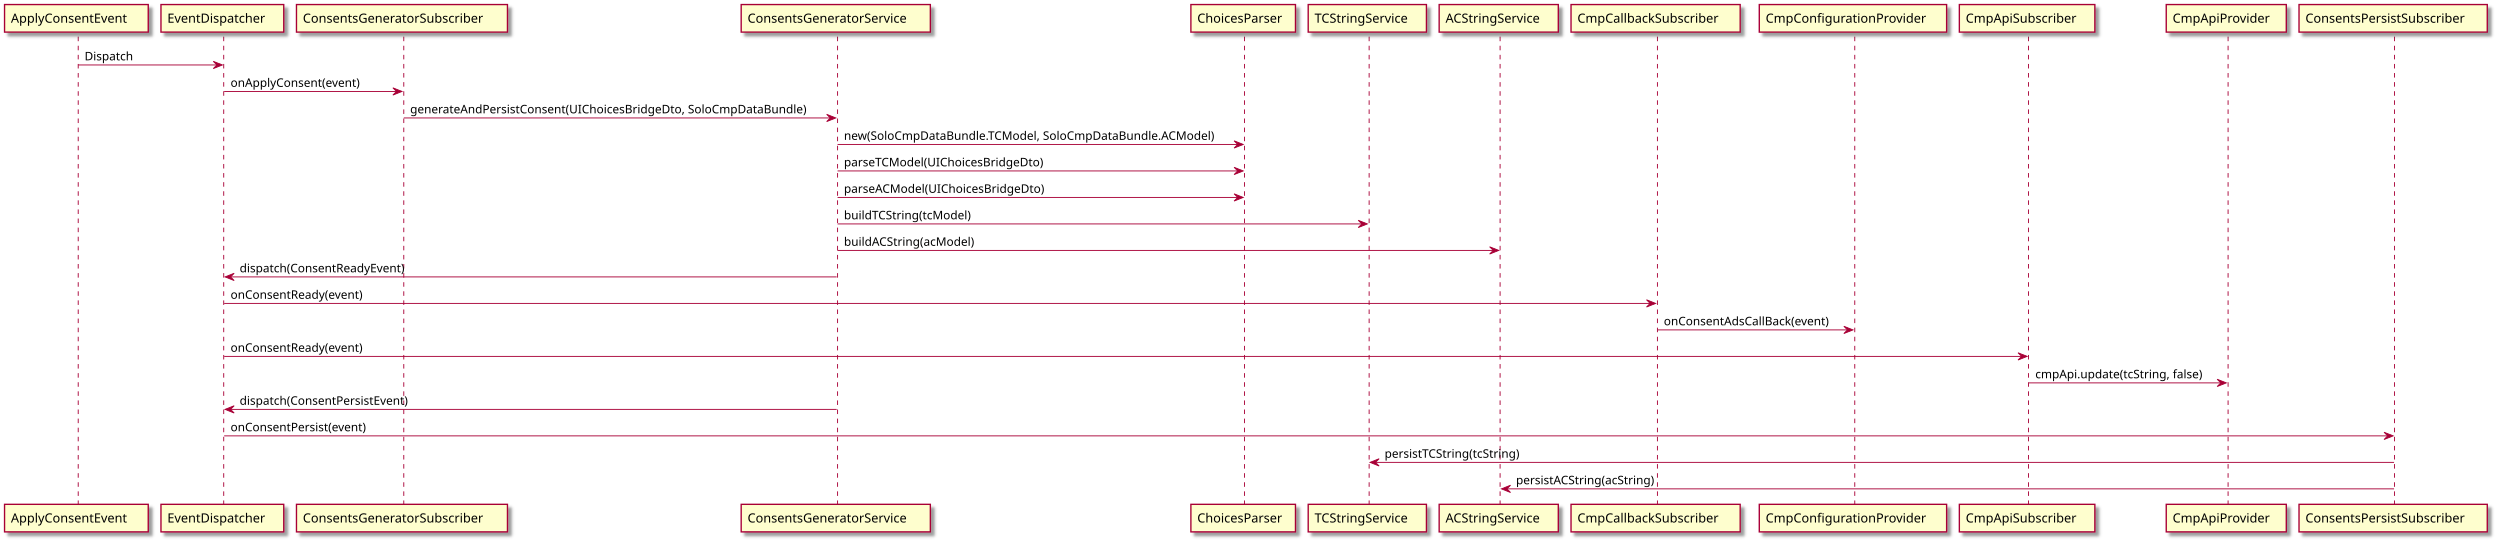
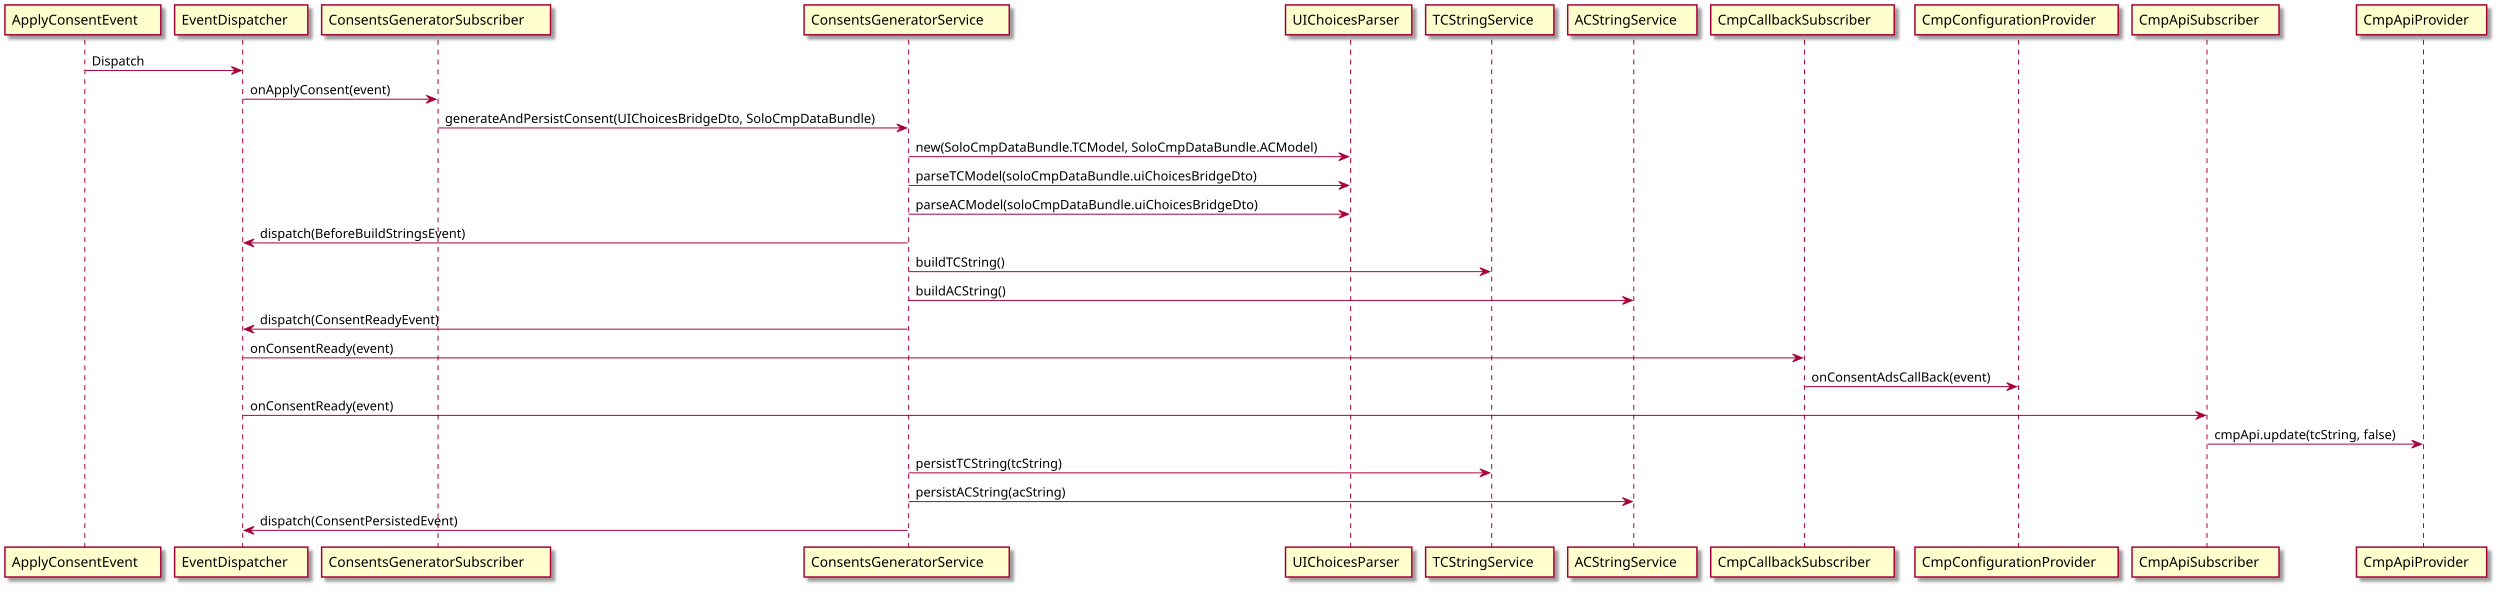
- <svg xmlns="http://www.w3.org/2000/svg" contentScriptType="application/ecmascript" contentStyleType="text/css" height="598px" preserveAspectRatio="none" style="width:2749px;height:598px;background:#FFFFFF;" version="1.1" viewBox="0 0 2749 598" width="2749px" zoomAndPan="magnify">
+ <svg xmlns="http://www.w3.org/2000/svg" contentScriptType="application/ecmascript" contentStyleType="text/css" height="598px" preserveAspectRatio="none" style="width:2534px;height:598px;background:#FFFFFF;" version="1.1" viewBox="0 0 2534 598" width="2534px" zoomAndPan="magnify">
  <defs>
-     <filter height="300%" id="fwwl07gqy86yp" width="300%" x="-1" y="-1">
+     <filter height="300%" id="fpwt3wydbrq07" width="300%" x="-1" y="-1">
      <feGaussianBlur result="blurOut" stdDeviation="2.0" />
      <feColorMatrix in="blurOut" result="blurOut2" type="matrix" values="0 0 0 0 0 0 0 0 0 0 0 0 0 0 0 0 0 0 .4 0" />
      <feOffset dx="4.0" dy="4.0" in="blurOut2" result="blurOut3" />
      <feBlend in="SourceGraphic" in2="blurOut3" mode="normal" />
    </filter>
  </defs>
  <g>
    <line style="stroke:#A80036;stroke-width:1.0;stroke-dasharray:5.0,5.0;" x1="86" x2="86" y1="40.297" y2="555.555" />
    <line style="stroke:#A80036;stroke-width:1.0;stroke-dasharray:5.0,5.0;" x1="246" x2="246" y1="40.297" y2="555.555" />
    <line style="stroke:#A80036;stroke-width:1.0;stroke-dasharray:5.0,5.0;" x1="444" x2="444" y1="40.297" y2="555.555" />
    <line style="stroke:#A80036;stroke-width:1.0;stroke-dasharray:5.0,5.0;" x1="921" x2="921" y1="40.297" y2="555.555" />
-     <line style="stroke:#A80036;stroke-width:1.0;stroke-dasharray:5.0,5.0;" x1="1368.5" x2="1368.5" y1="40.297" y2="555.555" />
-     <line style="stroke:#A80036;stroke-width:1.0;stroke-dasharray:5.0,5.0;" x1="1505.5" x2="1505.5" y1="40.297" y2="555.555" />
-     <line style="stroke:#A80036;stroke-width:1.0;stroke-dasharray:5.0,5.0;" x1="1649.5" x2="1649.5" y1="40.297" y2="555.555" />
-     <line style="stroke:#A80036;stroke-width:1.0;stroke-dasharray:5.0,5.0;" x1="1822.5" x2="1822.5" y1="40.297" y2="555.555" />
-     <line style="stroke:#A80036;stroke-width:1.0;stroke-dasharray:5.0,5.0;" x1="2039.5" x2="2039.5" y1="40.297" y2="555.555" />
-     <line style="stroke:#A80036;stroke-width:1.0;stroke-dasharray:5.0,5.0;" x1="2230.5" x2="2230.5" y1="40.297" y2="555.555" />
-     <line style="stroke:#A80036;stroke-width:1.0;stroke-dasharray:5.0,5.0;" x1="2450" x2="2450" y1="40.297" y2="555.555" />
-     <line style="stroke:#A80036;stroke-width:1.0;stroke-dasharray:5.0,5.0;" x1="2633" x2="2633" y1="40.297" y2="555.555" />
-     <rect fill="#FEFECE" filter="url(#fwwl07gqy86yp)" height="30.297" style="stroke:#A80036;stroke-width:1.5;" width="158" x="5" y="5" />
+     <line style="stroke:#A80036;stroke-width:1.0;stroke-dasharray:5.0,5.0;" x1="1369" x2="1369" y1="40.297" y2="555.555" />
+     <line style="stroke:#A80036;stroke-width:1.0;stroke-dasharray:5.0,5.0;" x1="1512" x2="1512" y1="40.297" y2="555.555" />
+     <line style="stroke:#A80036;stroke-width:1.0;stroke-dasharray:5.0,5.0;" x1="1656" x2="1656" y1="40.297" y2="555.555" />
+     <line style="stroke:#A80036;stroke-width:1.0;stroke-dasharray:5.0,5.0;" x1="1829" x2="1829" y1="40.297" y2="555.555" />
+     <line style="stroke:#A80036;stroke-width:1.0;stroke-dasharray:5.0,5.0;" x1="2046" x2="2046" y1="40.297" y2="555.555" />
+     <line style="stroke:#A80036;stroke-width:1.0;stroke-dasharray:5.0,5.0;" x1="2237" x2="2237" y1="40.297" y2="555.555" />
+     <line style="stroke:#A80036;stroke-width:1.0;stroke-dasharray:5.0,5.0;" x1="2456.5" x2="2456.5" y1="40.297" y2="555.555" />
+     <rect fill="#FEFECE" filter="url(#fpwt3wydbrq07)" height="30.297" style="stroke:#A80036;stroke-width:1.5;" width="158" x="5" y="5" />
    <text fill="#000000" font-family="sans-serif" font-size="14" lengthAdjust="spacing" textLength="144" x="12" y="24.995">ApplyConsentEvent</text>
-     <rect fill="#FEFECE" filter="url(#fwwl07gqy86yp)" height="30.297" style="stroke:#A80036;stroke-width:1.5;" width="158" x="5" y="554.555" />
+     <rect fill="#FEFECE" filter="url(#fpwt3wydbrq07)" height="30.297" style="stroke:#A80036;stroke-width:1.5;" width="158" x="5" y="554.555" />
    <text fill="#000000" font-family="sans-serif" font-size="14" lengthAdjust="spacing" textLength="144" x="12" y="574.55">ApplyConsentEvent</text>
-     <rect fill="#FEFECE" filter="url(#fwwl07gqy86yp)" height="30.297" style="stroke:#A80036;stroke-width:1.5;" width="135" x="177" y="5" />
+     <rect fill="#FEFECE" filter="url(#fpwt3wydbrq07)" height="30.297" style="stroke:#A80036;stroke-width:1.5;" width="135" x="177" y="5" />
    <text fill="#000000" font-family="sans-serif" font-size="14" lengthAdjust="spacing" textLength="121" x="184" y="24.995">EventDispatcher</text>
-     <rect fill="#FEFECE" filter="url(#fwwl07gqy86yp)" height="30.297" style="stroke:#A80036;stroke-width:1.5;" width="135" x="177" y="554.555" />
+     <rect fill="#FEFECE" filter="url(#fpwt3wydbrq07)" height="30.297" style="stroke:#A80036;stroke-width:1.5;" width="135" x="177" y="554.555" />
    <text fill="#000000" font-family="sans-serif" font-size="14" lengthAdjust="spacing" textLength="121" x="184" y="574.55">EventDispatcher</text>
-     <rect fill="#FEFECE" filter="url(#fwwl07gqy86yp)" height="30.297" style="stroke:#A80036;stroke-width:1.5;" width="232" x="326" y="5" />
+     <rect fill="#FEFECE" filter="url(#fpwt3wydbrq07)" height="30.297" style="stroke:#A80036;stroke-width:1.5;" width="232" x="326" y="5" />
    <text fill="#000000" font-family="sans-serif" font-size="14" lengthAdjust="spacing" textLength="218" x="333" y="24.995">ConsentsGeneratorSubscriber</text>
-     <rect fill="#FEFECE" filter="url(#fwwl07gqy86yp)" height="30.297" style="stroke:#A80036;stroke-width:1.5;" width="232" x="326" y="554.555" />
+     <rect fill="#FEFECE" filter="url(#fpwt3wydbrq07)" height="30.297" style="stroke:#A80036;stroke-width:1.5;" width="232" x="326" y="554.555" />
    <text fill="#000000" font-family="sans-serif" font-size="14" lengthAdjust="spacing" textLength="218" x="333" y="574.55">ConsentsGeneratorSubscriber</text>
-     <rect fill="#FEFECE" filter="url(#fwwl07gqy86yp)" height="30.297" style="stroke:#A80036;stroke-width:1.5;" width="208" x="815" y="5" />
+     <rect fill="#FEFECE" filter="url(#fpwt3wydbrq07)" height="30.297" style="stroke:#A80036;stroke-width:1.5;" width="208" x="815" y="5" />
    <text fill="#000000" font-family="sans-serif" font-size="14" lengthAdjust="spacing" textLength="194" x="822" y="24.995">ConsentsGeneratorService</text>
-     <rect fill="#FEFECE" filter="url(#fwwl07gqy86yp)" height="30.297" style="stroke:#A80036;stroke-width:1.5;" width="208" x="815" y="554.555" />
+     <rect fill="#FEFECE" filter="url(#fpwt3wydbrq07)" height="30.297" style="stroke:#A80036;stroke-width:1.5;" width="208" x="815" y="554.555" />
    <text fill="#000000" font-family="sans-serif" font-size="14" lengthAdjust="spacing" textLength="194" x="822" y="574.55">ConsentsGeneratorService</text>
-     <rect fill="#FEFECE" filter="url(#fwwl07gqy86yp)" height="30.297" style="stroke:#A80036;stroke-width:1.5;" width="115" x="1309.5" y="5" />
-     <text fill="#000000" font-family="sans-serif" font-size="14" lengthAdjust="spacing" textLength="101" x="1316.5" y="24.995">ChoicesParser</text>
-     <rect fill="#FEFECE" filter="url(#fwwl07gqy86yp)" height="30.297" style="stroke:#A80036;stroke-width:1.5;" width="115" x="1309.5" y="554.555" />
-     <text fill="#000000" font-family="sans-serif" font-size="14" lengthAdjust="spacing" textLength="101" x="1316.5" y="574.55">ChoicesParser</text>
-     <rect fill="#FEFECE" filter="url(#fwwl07gqy86yp)" height="30.297" style="stroke:#A80036;stroke-width:1.5;" width="130" x="1438.5" y="5" />
-     <text fill="#000000" font-family="sans-serif" font-size="14" lengthAdjust="spacing" textLength="116" x="1445.5" y="24.995">TCStringService</text>
-     <rect fill="#FEFECE" filter="url(#fwwl07gqy86yp)" height="30.297" style="stroke:#A80036;stroke-width:1.5;" width="130" x="1438.5" y="554.555" />
-     <text fill="#000000" font-family="sans-serif" font-size="14" lengthAdjust="spacing" textLength="116" x="1445.5" y="574.55">TCStringService</text>
-     <rect fill="#FEFECE" filter="url(#fwwl07gqy86yp)" height="30.297" style="stroke:#A80036;stroke-width:1.5;" width="131" x="1582.5" y="5" />
-     <text fill="#000000" font-family="sans-serif" font-size="14" lengthAdjust="spacing" textLength="117" x="1589.5" y="24.995">ACStringService</text>
-     <rect fill="#FEFECE" filter="url(#fwwl07gqy86yp)" height="30.297" style="stroke:#A80036;stroke-width:1.5;" width="131" x="1582.5" y="554.555" />
-     <text fill="#000000" font-family="sans-serif" font-size="14" lengthAdjust="spacing" textLength="117" x="1589.5" y="574.55">ACStringService</text>
-     <rect fill="#FEFECE" filter="url(#fwwl07gqy86yp)" height="30.297" style="stroke:#A80036;stroke-width:1.5;" width="186" x="1727.5" y="5" />
-     <text fill="#000000" font-family="sans-serif" font-size="14" lengthAdjust="spacing" textLength="172" x="1734.5" y="24.995">CmpCallbackSubscriber</text>
-     <rect fill="#FEFECE" filter="url(#fwwl07gqy86yp)" height="30.297" style="stroke:#A80036;stroke-width:1.5;" width="186" x="1727.5" y="554.555" />
-     <text fill="#000000" font-family="sans-serif" font-size="14" lengthAdjust="spacing" textLength="172" x="1734.5" y="574.55">CmpCallbackSubscriber</text>
-     <rect fill="#FEFECE" filter="url(#fwwl07gqy86yp)" height="30.297" style="stroke:#A80036;stroke-width:1.5;" width="206" x="1934.5" y="5" />
-     <text fill="#000000" font-family="sans-serif" font-size="14" lengthAdjust="spacing" textLength="192" x="1941.5" y="24.995">CmpConfigurationProvider</text>
-     <rect fill="#FEFECE" filter="url(#fwwl07gqy86yp)" height="30.297" style="stroke:#A80036;stroke-width:1.5;" width="206" x="1934.5" y="554.555" />
-     <text fill="#000000" font-family="sans-serif" font-size="14" lengthAdjust="spacing" textLength="192" x="1941.5" y="574.55">CmpConfigurationProvider</text>
-     <rect fill="#FEFECE" filter="url(#fwwl07gqy86yp)" height="30.297" style="stroke:#A80036;stroke-width:1.5;" width="149" x="2154.5" y="5" />
-     <text fill="#000000" font-family="sans-serif" font-size="14" lengthAdjust="spacing" textLength="135" x="2161.5" y="24.995">CmpApiSubscriber</text>
-     <rect fill="#FEFECE" filter="url(#fwwl07gqy86yp)" height="30.297" style="stroke:#A80036;stroke-width:1.5;" width="149" x="2154.5" y="554.555" />
-     <text fill="#000000" font-family="sans-serif" font-size="14" lengthAdjust="spacing" textLength="135" x="2161.5" y="574.55">CmpApiSubscriber</text>
-     <rect fill="#FEFECE" filter="url(#fwwl07gqy86yp)" height="30.297" style="stroke:#A80036;stroke-width:1.5;" width="132" x="2382" y="5" />
-     <text fill="#000000" font-family="sans-serif" font-size="14" lengthAdjust="spacing" textLength="118" x="2389" y="24.995">CmpApiProvider</text>
-     <rect fill="#FEFECE" filter="url(#fwwl07gqy86yp)" height="30.297" style="stroke:#A80036;stroke-width:1.5;" width="132" x="2382" y="554.555" />
-     <text fill="#000000" font-family="sans-serif" font-size="14" lengthAdjust="spacing" textLength="118" x="2389" y="574.55">CmpApiProvider</text>
-     <rect fill="#FEFECE" filter="url(#fwwl07gqy86yp)" height="30.297" style="stroke:#A80036;stroke-width:1.5;" width="207" x="2528" y="5" />
-     <text fill="#000000" font-family="sans-serif" font-size="14" lengthAdjust="spacing" textLength="193" x="2535" y="24.995">ConsentsPersistSubscriber</text>
-     <rect fill="#FEFECE" filter="url(#fwwl07gqy86yp)" height="30.297" style="stroke:#A80036;stroke-width:1.5;" width="207" x="2528" y="554.555" />
-     <text fill="#000000" font-family="sans-serif" font-size="14" lengthAdjust="spacing" textLength="193" x="2535" y="574.55">ConsentsPersistSubscriber</text>
+     <rect fill="#FEFECE" filter="url(#fpwt3wydbrq07)" height="30.297" style="stroke:#A80036;stroke-width:1.5;" width="128" x="1303" y="5" />
+     <text fill="#000000" font-family="sans-serif" font-size="14" lengthAdjust="spacing" textLength="114" x="1310" y="24.995">UIChoicesParser</text>
+     <rect fill="#FEFECE" filter="url(#fpwt3wydbrq07)" height="30.297" style="stroke:#A80036;stroke-width:1.5;" width="128" x="1303" y="554.555" />
+     <text fill="#000000" font-family="sans-serif" font-size="14" lengthAdjust="spacing" textLength="114" x="1310" y="574.55">UIChoicesParser</text>
+     <rect fill="#FEFECE" filter="url(#fpwt3wydbrq07)" height="30.297" style="stroke:#A80036;stroke-width:1.5;" width="130" x="1445" y="5" />
+     <text fill="#000000" font-family="sans-serif" font-size="14" lengthAdjust="spacing" textLength="116" x="1452" y="24.995">TCStringService</text>
+     <rect fill="#FEFECE" filter="url(#fpwt3wydbrq07)" height="30.297" style="stroke:#A80036;stroke-width:1.5;" width="130" x="1445" y="554.555" />
+     <text fill="#000000" font-family="sans-serif" font-size="14" lengthAdjust="spacing" textLength="116" x="1452" y="574.55">TCStringService</text>
+     <rect fill="#FEFECE" filter="url(#fpwt3wydbrq07)" height="30.297" style="stroke:#A80036;stroke-width:1.5;" width="131" x="1589" y="5" />
+     <text fill="#000000" font-family="sans-serif" font-size="14" lengthAdjust="spacing" textLength="117" x="1596" y="24.995">ACStringService</text>
+     <rect fill="#FEFECE" filter="url(#fpwt3wydbrq07)" height="30.297" style="stroke:#A80036;stroke-width:1.5;" width="131" x="1589" y="554.555" />
+     <text fill="#000000" font-family="sans-serif" font-size="14" lengthAdjust="spacing" textLength="117" x="1596" y="574.55">ACStringService</text>
+     <rect fill="#FEFECE" filter="url(#fpwt3wydbrq07)" height="30.297" style="stroke:#A80036;stroke-width:1.5;" width="186" x="1734" y="5" />
+     <text fill="#000000" font-family="sans-serif" font-size="14" lengthAdjust="spacing" textLength="172" x="1741" y="24.995">CmpCallbackSubscriber</text>
+     <rect fill="#FEFECE" filter="url(#fpwt3wydbrq07)" height="30.297" style="stroke:#A80036;stroke-width:1.5;" width="186" x="1734" y="554.555" />
+     <text fill="#000000" font-family="sans-serif" font-size="14" lengthAdjust="spacing" textLength="172" x="1741" y="574.55">CmpCallbackSubscriber</text>
+     <rect fill="#FEFECE" filter="url(#fpwt3wydbrq07)" height="30.297" style="stroke:#A80036;stroke-width:1.5;" width="206" x="1941" y="5" />
+     <text fill="#000000" font-family="sans-serif" font-size="14" lengthAdjust="spacing" textLength="192" x="1948" y="24.995">CmpConfigurationProvider</text>
+     <rect fill="#FEFECE" filter="url(#fpwt3wydbrq07)" height="30.297" style="stroke:#A80036;stroke-width:1.5;" width="206" x="1941" y="554.555" />
+     <text fill="#000000" font-family="sans-serif" font-size="14" lengthAdjust="spacing" textLength="192" x="1948" y="574.55">CmpConfigurationProvider</text>
+     <rect fill="#FEFECE" filter="url(#fpwt3wydbrq07)" height="30.297" style="stroke:#A80036;stroke-width:1.5;" width="149" x="2161" y="5" />
+     <text fill="#000000" font-family="sans-serif" font-size="14" lengthAdjust="spacing" textLength="135" x="2168" y="24.995">CmpApiSubscriber</text>
+     <rect fill="#FEFECE" filter="url(#fpwt3wydbrq07)" height="30.297" style="stroke:#A80036;stroke-width:1.5;" width="149" x="2161" y="554.555" />
+     <text fill="#000000" font-family="sans-serif" font-size="14" lengthAdjust="spacing" textLength="135" x="2168" y="574.55">CmpApiSubscriber</text>
+     <rect fill="#FEFECE" filter="url(#fpwt3wydbrq07)" height="30.297" style="stroke:#A80036;stroke-width:1.5;" width="132" x="2388.5" y="5" />
+     <text fill="#000000" font-family="sans-serif" font-size="14" lengthAdjust="spacing" textLength="118" x="2395.5" y="24.995">CmpApiProvider</text>
+     <rect fill="#FEFECE" filter="url(#fpwt3wydbrq07)" height="30.297" style="stroke:#A80036;stroke-width:1.5;" width="132" x="2388.5" y="554.555" />
+     <text fill="#000000" font-family="sans-serif" font-size="14" lengthAdjust="spacing" textLength="118" x="2395.5" y="574.55">CmpApiProvider</text>
    <polygon fill="#A80036" points="234.5,67.43,244.5,71.43,234.5,75.43,238.5,71.43" style="stroke:#A80036;stroke-width:1.0;" />
    <line style="stroke:#A80036;stroke-width:1.0;" x1="86" x2="240.5" y1="71.43" y2="71.43" />
    <text fill="#000000" font-family="sans-serif" font-size="13" lengthAdjust="spacing" textLength="56" x="93" y="66.364">Dispatch</text>
    <polygon fill="#A80036" points="432,96.562,442,100.562,432,104.562,436,100.562" style="stroke:#A80036;stroke-width:1.0;" />
    <line style="stroke:#A80036;stroke-width:1.0;" x1="246.5" x2="438" y1="100.562" y2="100.562" />
    <text fill="#000000" font-family="sans-serif" font-size="13" lengthAdjust="spacing" textLength="152" x="253.5" y="95.497">onApplyConsent(event)</text>
    <polygon fill="#A80036" points="909,125.695,919,129.695,909,133.695,913,129.695" style="stroke:#A80036;stroke-width:1.0;" />
    <line style="stroke:#A80036;stroke-width:1.0;" x1="444" x2="915" y1="129.695" y2="129.695" />
    <text fill="#000000" font-family="sans-serif" font-size="13" lengthAdjust="spacing" textLength="453" x="451" y="124.629">generateAndPersistConsent(UIChoicesBridgeDto, SoloCmpDataBundle)</text>
    <polygon fill="#A80036" points="1357,154.828,1367,158.828,1357,162.828,1361,158.828" style="stroke:#A80036;stroke-width:1.0;" />
    <line style="stroke:#A80036;stroke-width:1.0;" x1="921" x2="1363" y1="158.828" y2="158.828" />
    <text fill="#000000" font-family="sans-serif" font-size="13" lengthAdjust="spacing" textLength="424" x="928" y="153.762">new(SoloCmpDataBundle.TCModel, SoloCmpDataBundle.ACModel)</text>
    <polygon fill="#A80036" points="1357,183.961,1367,187.961,1357,191.961,1361,187.961" style="stroke:#A80036;stroke-width:1.0;" />
    <line style="stroke:#A80036;stroke-width:1.0;" x1="921" x2="1363" y1="187.961" y2="187.961" />
-     <text fill="#000000" font-family="sans-serif" font-size="13" lengthAdjust="spacing" textLength="225" x="928" y="182.895">parseTCModel(UIChoicesBridgeDto)</text>
+     <text fill="#000000" font-family="sans-serif" font-size="13" lengthAdjust="spacing" textLength="358" x="928" y="182.895">parseTCModel(soloCmpDataBundle.uiChoicesBridgeDto)</text>
    <polygon fill="#A80036" points="1357,213.094,1367,217.094,1357,221.094,1361,217.094" style="stroke:#A80036;stroke-width:1.0;" />
    <line style="stroke:#A80036;stroke-width:1.0;" x1="921" x2="1363" y1="217.094" y2="217.094" />
-     <text fill="#000000" font-family="sans-serif" font-size="13" lengthAdjust="spacing" textLength="226" x="928" y="212.028">parseACModel(UIChoicesBridgeDto)</text>
-     <polygon fill="#A80036" points="1493.5,242.227,1503.5,246.227,1493.5,250.227,1497.5,246.227" style="stroke:#A80036;stroke-width:1.0;" />
-     <line style="stroke:#A80036;stroke-width:1.0;" x1="921" x2="1499.5" y1="246.227" y2="246.227" />
-     <text fill="#000000" font-family="sans-serif" font-size="13" lengthAdjust="spacing" textLength="143" x="928" y="241.161">buildTCString(tcModel)</text>
-     <polygon fill="#A80036" points="1638,271.359,1648,275.359,1638,279.359,1642,275.359" style="stroke:#A80036;stroke-width:1.0;" />
-     <line style="stroke:#A80036;stroke-width:1.0;" x1="921" x2="1644" y1="275.359" y2="275.359" />
-     <text fill="#000000" font-family="sans-serif" font-size="13" lengthAdjust="spacing" textLength="147" x="928" y="270.293">buildACString(acModel)</text>
-     <polygon fill="#A80036" points="257.5,300.492,247.5,304.492,257.5,308.492,253.5,304.492" style="stroke:#A80036;stroke-width:1.0;" />
-     <line style="stroke:#A80036;stroke-width:1.0;" x1="251.5" x2="920" y1="304.492" y2="304.492" />
-     <text fill="#000000" font-family="sans-serif" font-size="13" lengthAdjust="spacing" textLength="195" x="263.5" y="299.426">dispatch(ConsentReadyEvent)</text>
-     <polygon fill="#A80036" points="1810.5,329.625,1820.5,333.625,1810.5,337.625,1814.5,333.625" style="stroke:#A80036;stroke-width:1.0;" />
-     <line style="stroke:#A80036;stroke-width:1.0;" x1="246.5" x2="1816.5" y1="333.625" y2="333.625" />
-     <text fill="#000000" font-family="sans-serif" font-size="13" lengthAdjust="spacing" textLength="157" x="253.5" y="328.559">onConsentReady(event)</text>
-     <polygon fill="#A80036" points="2027.5,358.758,2037.5,362.758,2027.5,366.758,2031.5,362.758" style="stroke:#A80036;stroke-width:1.0;" />
-     <line style="stroke:#A80036;stroke-width:1.0;" x1="1822.5" x2="2033.5" y1="362.758" y2="362.758" />
-     <text fill="#000000" font-family="sans-serif" font-size="13" lengthAdjust="spacing" textLength="193" x="1829.5" y="357.692">onConsentAdsCallBack(event)</text>
-     <polygon fill="#A80036" points="2219,387.891,2229,391.891,2219,395.891,2223,391.891" style="stroke:#A80036;stroke-width:1.0;" />
-     <line style="stroke:#A80036;stroke-width:1.0;" x1="246.5" x2="2225" y1="391.891" y2="391.891" />
-     <text fill="#000000" font-family="sans-serif" font-size="13" lengthAdjust="spacing" textLength="157" x="253.5" y="386.825">onConsentReady(event)</text>
-     <polygon fill="#A80036" points="2438,417.023,2448,421.023,2438,425.023,2442,421.023" style="stroke:#A80036;stroke-width:1.0;" />
-     <line style="stroke:#A80036;stroke-width:1.0;" x1="2231" x2="2444" y1="421.023" y2="421.023" />
-     <text fill="#000000" font-family="sans-serif" font-size="13" lengthAdjust="spacing" textLength="195" x="2238" y="415.957">cmpApi.update(tcString, false)</text>
-     <polygon fill="#A80036" points="257.5,446.156,247.5,450.156,257.5,454.156,253.5,450.156" style="stroke:#A80036;stroke-width:1.0;" />
-     <line style="stroke:#A80036;stroke-width:1.0;" x1="251.5" x2="920" y1="450.156" y2="450.156" />
-     <text fill="#000000" font-family="sans-serif" font-size="13" lengthAdjust="spacing" textLength="197" x="263.5" y="445.09">dispatch(ConsentPersistEvent)</text>
-     <polygon fill="#A80036" points="2621.5,475.289,2631.5,479.289,2621.5,483.289,2625.5,479.289" style="stroke:#A80036;stroke-width:1.0;" />
-     <line style="stroke:#A80036;stroke-width:1.0;" x1="246.5" x2="2627.5" y1="479.289" y2="479.289" />
-     <text fill="#000000" font-family="sans-serif" font-size="13" lengthAdjust="spacing" textLength="159" x="253.5" y="474.223">onConsentPersist(event)</text>
-     <polygon fill="#A80036" points="1516.5,504.422,1506.5,508.422,1516.5,512.422,1512.5,508.422" style="stroke:#A80036;stroke-width:1.0;" />
-     <line style="stroke:#A80036;stroke-width:1.0;" x1="1510.5" x2="2632.5" y1="508.422" y2="508.422" />
-     <text fill="#000000" font-family="sans-serif" font-size="13" lengthAdjust="spacing" textLength="156" x="1522.5" y="503.356">persistTCString(tcString)</text>
-     <polygon fill="#A80036" points="1661,533.555,1651,537.555,1661,541.555,1657,537.555" style="stroke:#A80036;stroke-width:1.0;" />
-     <line style="stroke:#A80036;stroke-width:1.0;" x1="1655" x2="2632.5" y1="537.555" y2="537.555" />
-     <text fill="#000000" font-family="sans-serif" font-size="13" lengthAdjust="spacing" textLength="160" x="1667" y="532.489">persistACString(acString)</text>
+     <text fill="#000000" font-family="sans-serif" font-size="13" lengthAdjust="spacing" textLength="359" x="928" y="212.028">parseACModel(soloCmpDataBundle.uiChoicesBridgeDto)</text>
+     <polygon fill="#A80036" points="257.5,242.227,247.5,246.227,257.5,250.227,253.5,246.227" style="stroke:#A80036;stroke-width:1.0;" />
+     <line style="stroke:#A80036;stroke-width:1.0;" x1="251.5" x2="920" y1="246.227" y2="246.227" />
+     <text fill="#000000" font-family="sans-serif" font-size="13" lengthAdjust="spacing" textLength="217" x="263.5" y="241.161">dispatch(BeforeBuildStringsEvent)</text>
+     <polygon fill="#A80036" points="1500,271.359,1510,275.359,1500,279.359,1504,275.359" style="stroke:#A80036;stroke-width:1.0;" />
+     <line style="stroke:#A80036;stroke-width:1.0;" x1="921" x2="1506" y1="275.359" y2="275.359" />
+     <text fill="#000000" font-family="sans-serif" font-size="13" lengthAdjust="spacing" textLength="94" x="928" y="270.293">buildTCString()</text>
+     <polygon fill="#A80036" points="1644.5,300.492,1654.5,304.492,1644.5,308.492,1648.5,304.492" style="stroke:#A80036;stroke-width:1.0;" />
+     <line style="stroke:#A80036;stroke-width:1.0;" x1="921" x2="1650.5" y1="304.492" y2="304.492" />
+     <text fill="#000000" font-family="sans-serif" font-size="13" lengthAdjust="spacing" textLength="95" x="928" y="299.426">buildACString()</text>
+     <polygon fill="#A80036" points="257.5,329.625,247.5,333.625,257.5,337.625,253.5,333.625" style="stroke:#A80036;stroke-width:1.0;" />
+     <line style="stroke:#A80036;stroke-width:1.0;" x1="251.5" x2="920" y1="333.625" y2="333.625" />
+     <text fill="#000000" font-family="sans-serif" font-size="13" lengthAdjust="spacing" textLength="195" x="263.5" y="328.559">dispatch(ConsentReadyEvent)</text>
+     <polygon fill="#A80036" points="1817,358.758,1827,362.758,1817,366.758,1821,362.758" style="stroke:#A80036;stroke-width:1.0;" />
+     <line style="stroke:#A80036;stroke-width:1.0;" x1="246.5" x2="1823" y1="362.758" y2="362.758" />
+     <text fill="#000000" font-family="sans-serif" font-size="13" lengthAdjust="spacing" textLength="157" x="253.5" y="357.692">onConsentReady(event)</text>
+     <polygon fill="#A80036" points="2034,387.891,2044,391.891,2034,395.891,2038,391.891" style="stroke:#A80036;stroke-width:1.0;" />
+     <line style="stroke:#A80036;stroke-width:1.0;" x1="1829" x2="2040" y1="391.891" y2="391.891" />
+     <text fill="#000000" font-family="sans-serif" font-size="13" lengthAdjust="spacing" textLength="193" x="1836" y="386.825">onConsentAdsCallBack(event)</text>
+     <polygon fill="#A80036" points="2225.5,417.023,2235.5,421.023,2225.5,425.023,2229.5,421.023" style="stroke:#A80036;stroke-width:1.0;" />
+     <line style="stroke:#A80036;stroke-width:1.0;" x1="246.5" x2="2231.5" y1="421.023" y2="421.023" />
+     <text fill="#000000" font-family="sans-serif" font-size="13" lengthAdjust="spacing" textLength="157" x="253.5" y="415.957">onConsentReady(event)</text>
+     <polygon fill="#A80036" points="2444.5,446.156,2454.5,450.156,2444.5,454.156,2448.5,450.156" style="stroke:#A80036;stroke-width:1.0;" />
+     <line style="stroke:#A80036;stroke-width:1.0;" x1="2237.5" x2="2450.5" y1="450.156" y2="450.156" />
+     <text fill="#000000" font-family="sans-serif" font-size="13" lengthAdjust="spacing" textLength="195" x="2244.5" y="445.09">cmpApi.update(tcString, false)</text>
+     <polygon fill="#A80036" points="1500,475.289,1510,479.289,1500,483.289,1504,479.289" style="stroke:#A80036;stroke-width:1.0;" />
+     <line style="stroke:#A80036;stroke-width:1.0;" x1="921" x2="1506" y1="479.289" y2="479.289" />
+     <text fill="#000000" font-family="sans-serif" font-size="13" lengthAdjust="spacing" textLength="156" x="928" y="474.223">persistTCString(tcString)</text>
+     <polygon fill="#A80036" points="1644.5,504.422,1654.5,508.422,1644.5,512.422,1648.5,508.422" style="stroke:#A80036;stroke-width:1.0;" />
+     <line style="stroke:#A80036;stroke-width:1.0;" x1="921" x2="1650.5" y1="508.422" y2="508.422" />
+     <text fill="#000000" font-family="sans-serif" font-size="13" lengthAdjust="spacing" textLength="160" x="928" y="503.356">persistACString(acString)</text>
+     <polygon fill="#A80036" points="257.5,533.555,247.5,537.555,257.5,541.555,253.5,537.555" style="stroke:#A80036;stroke-width:1.0;" />
+     <line style="stroke:#A80036;stroke-width:1.0;" x1="251.5" x2="920" y1="537.555" y2="537.555" />
+     <text fill="#000000" font-family="sans-serif" font-size="13" lengthAdjust="spacing" textLength="213" x="263.5" y="532.489">dispatch(ConsentPersistedEvent)</text>
  </g>
</svg>
